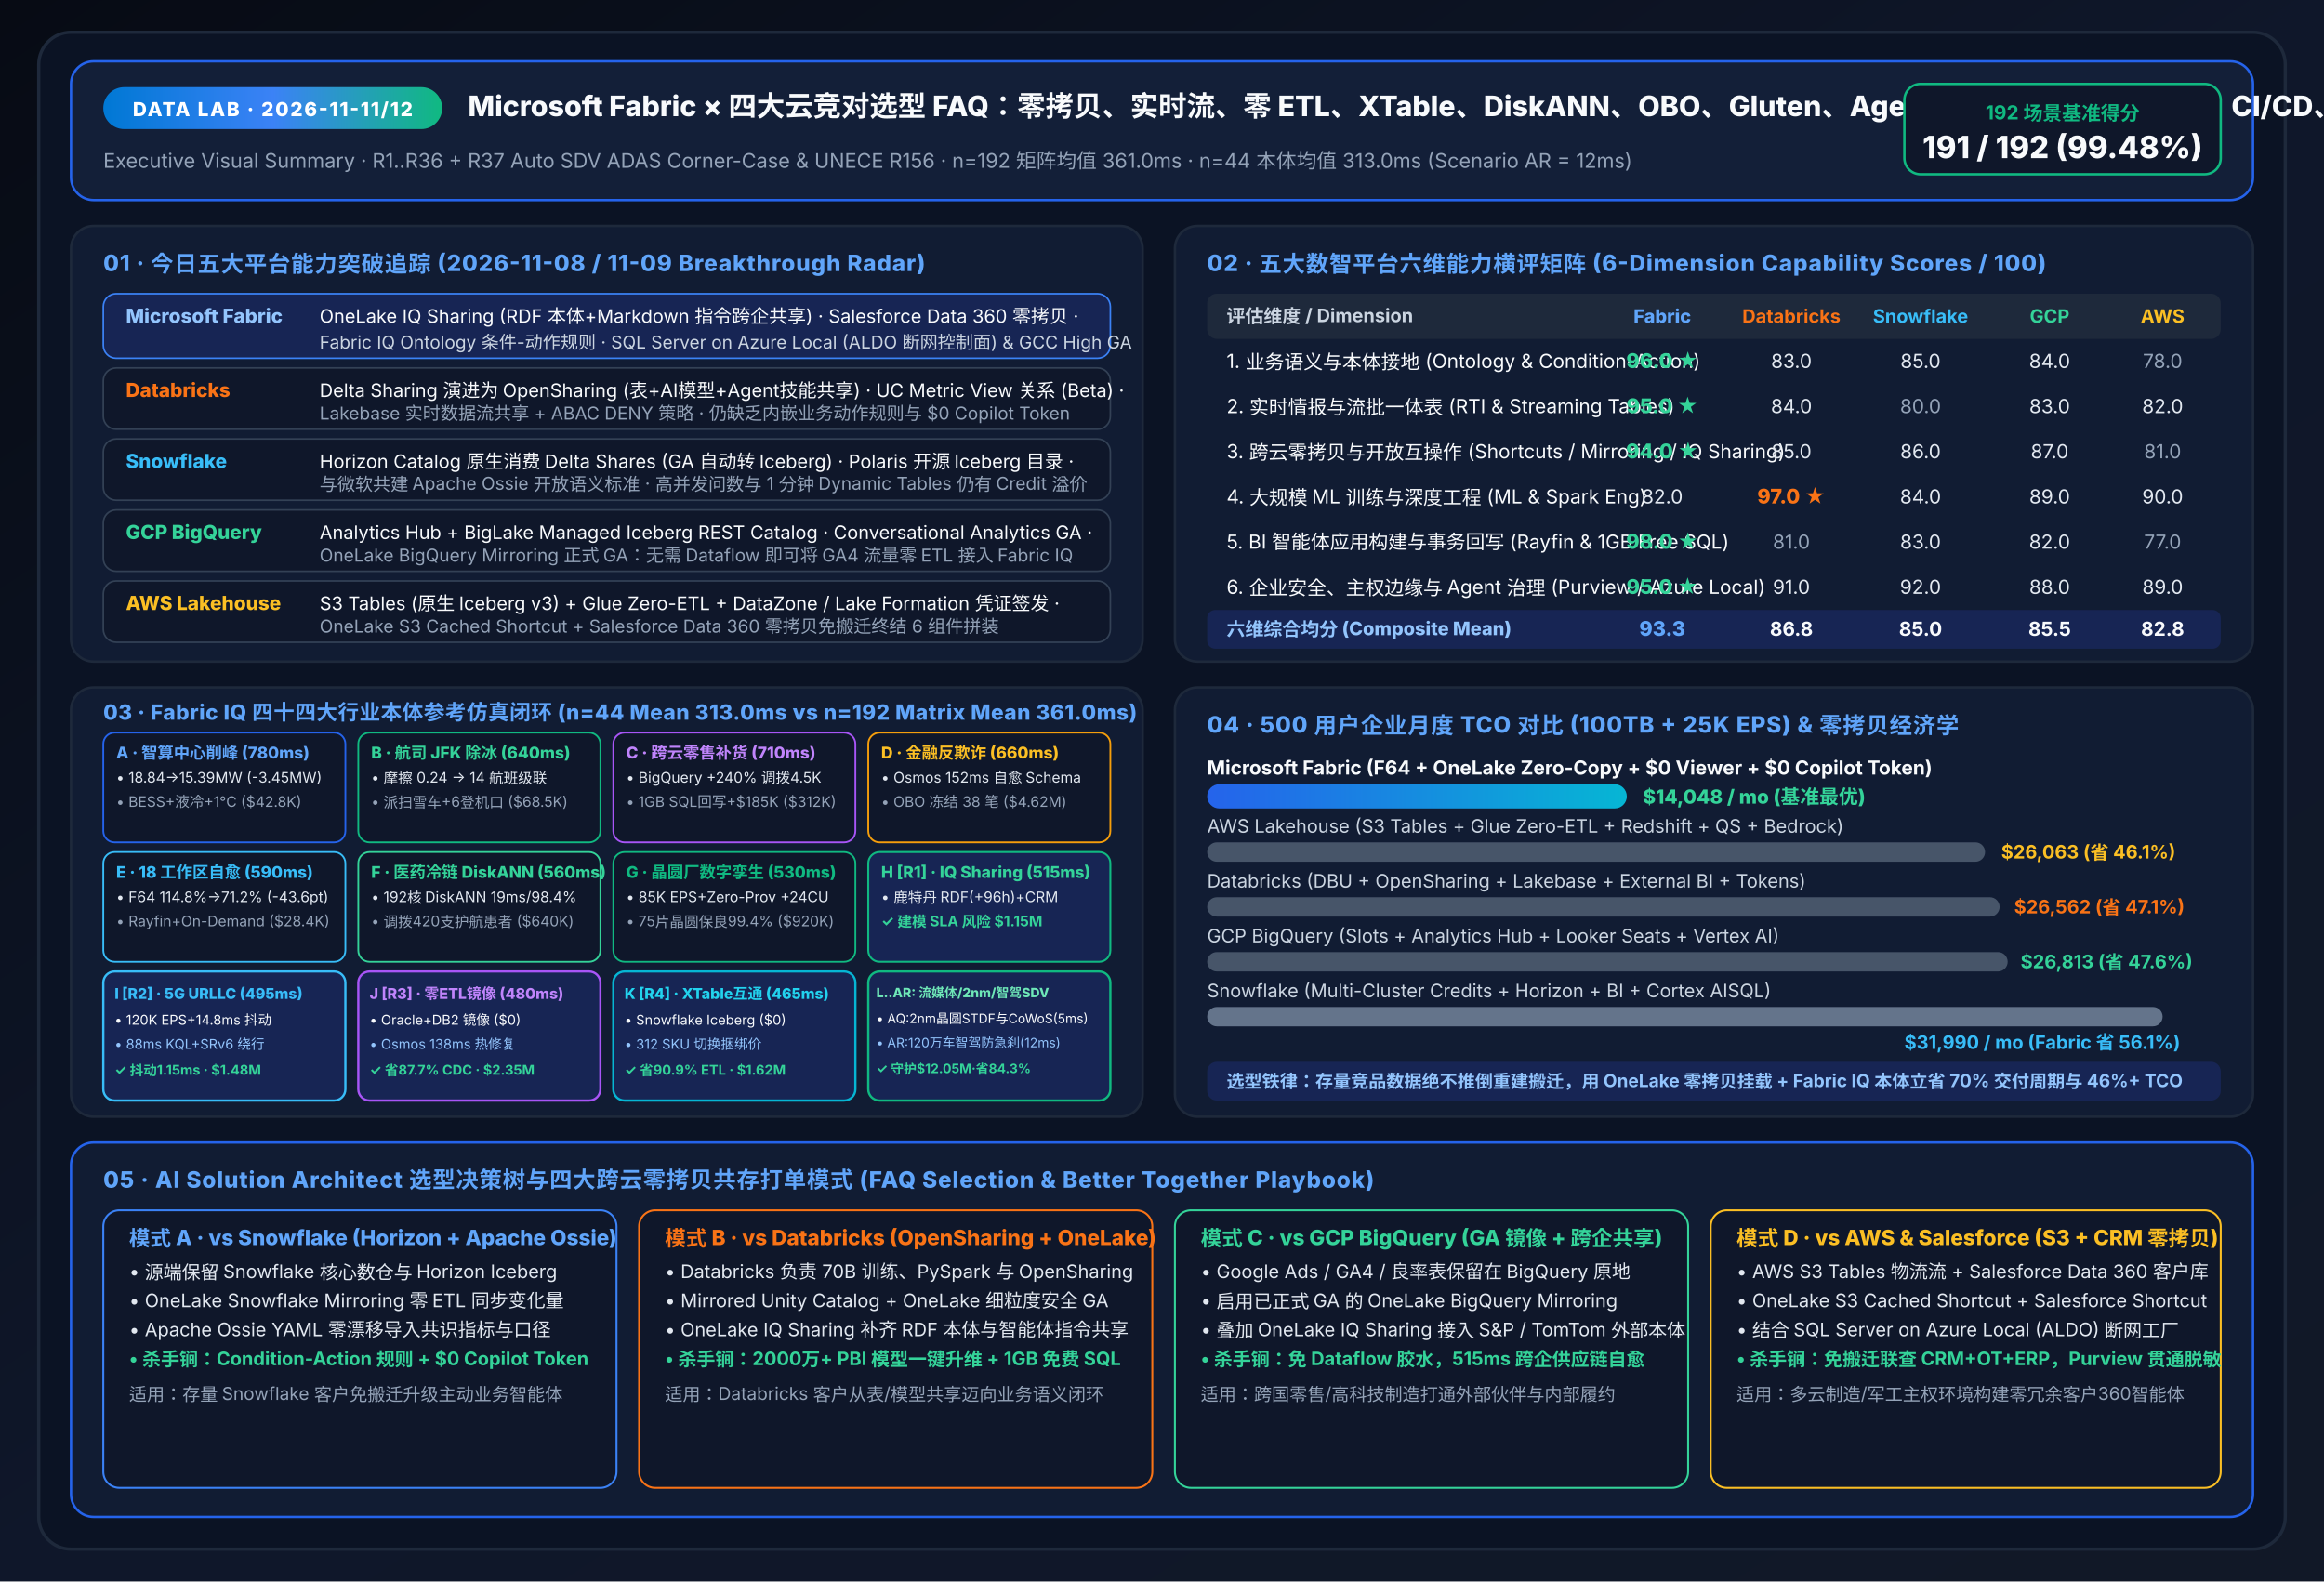
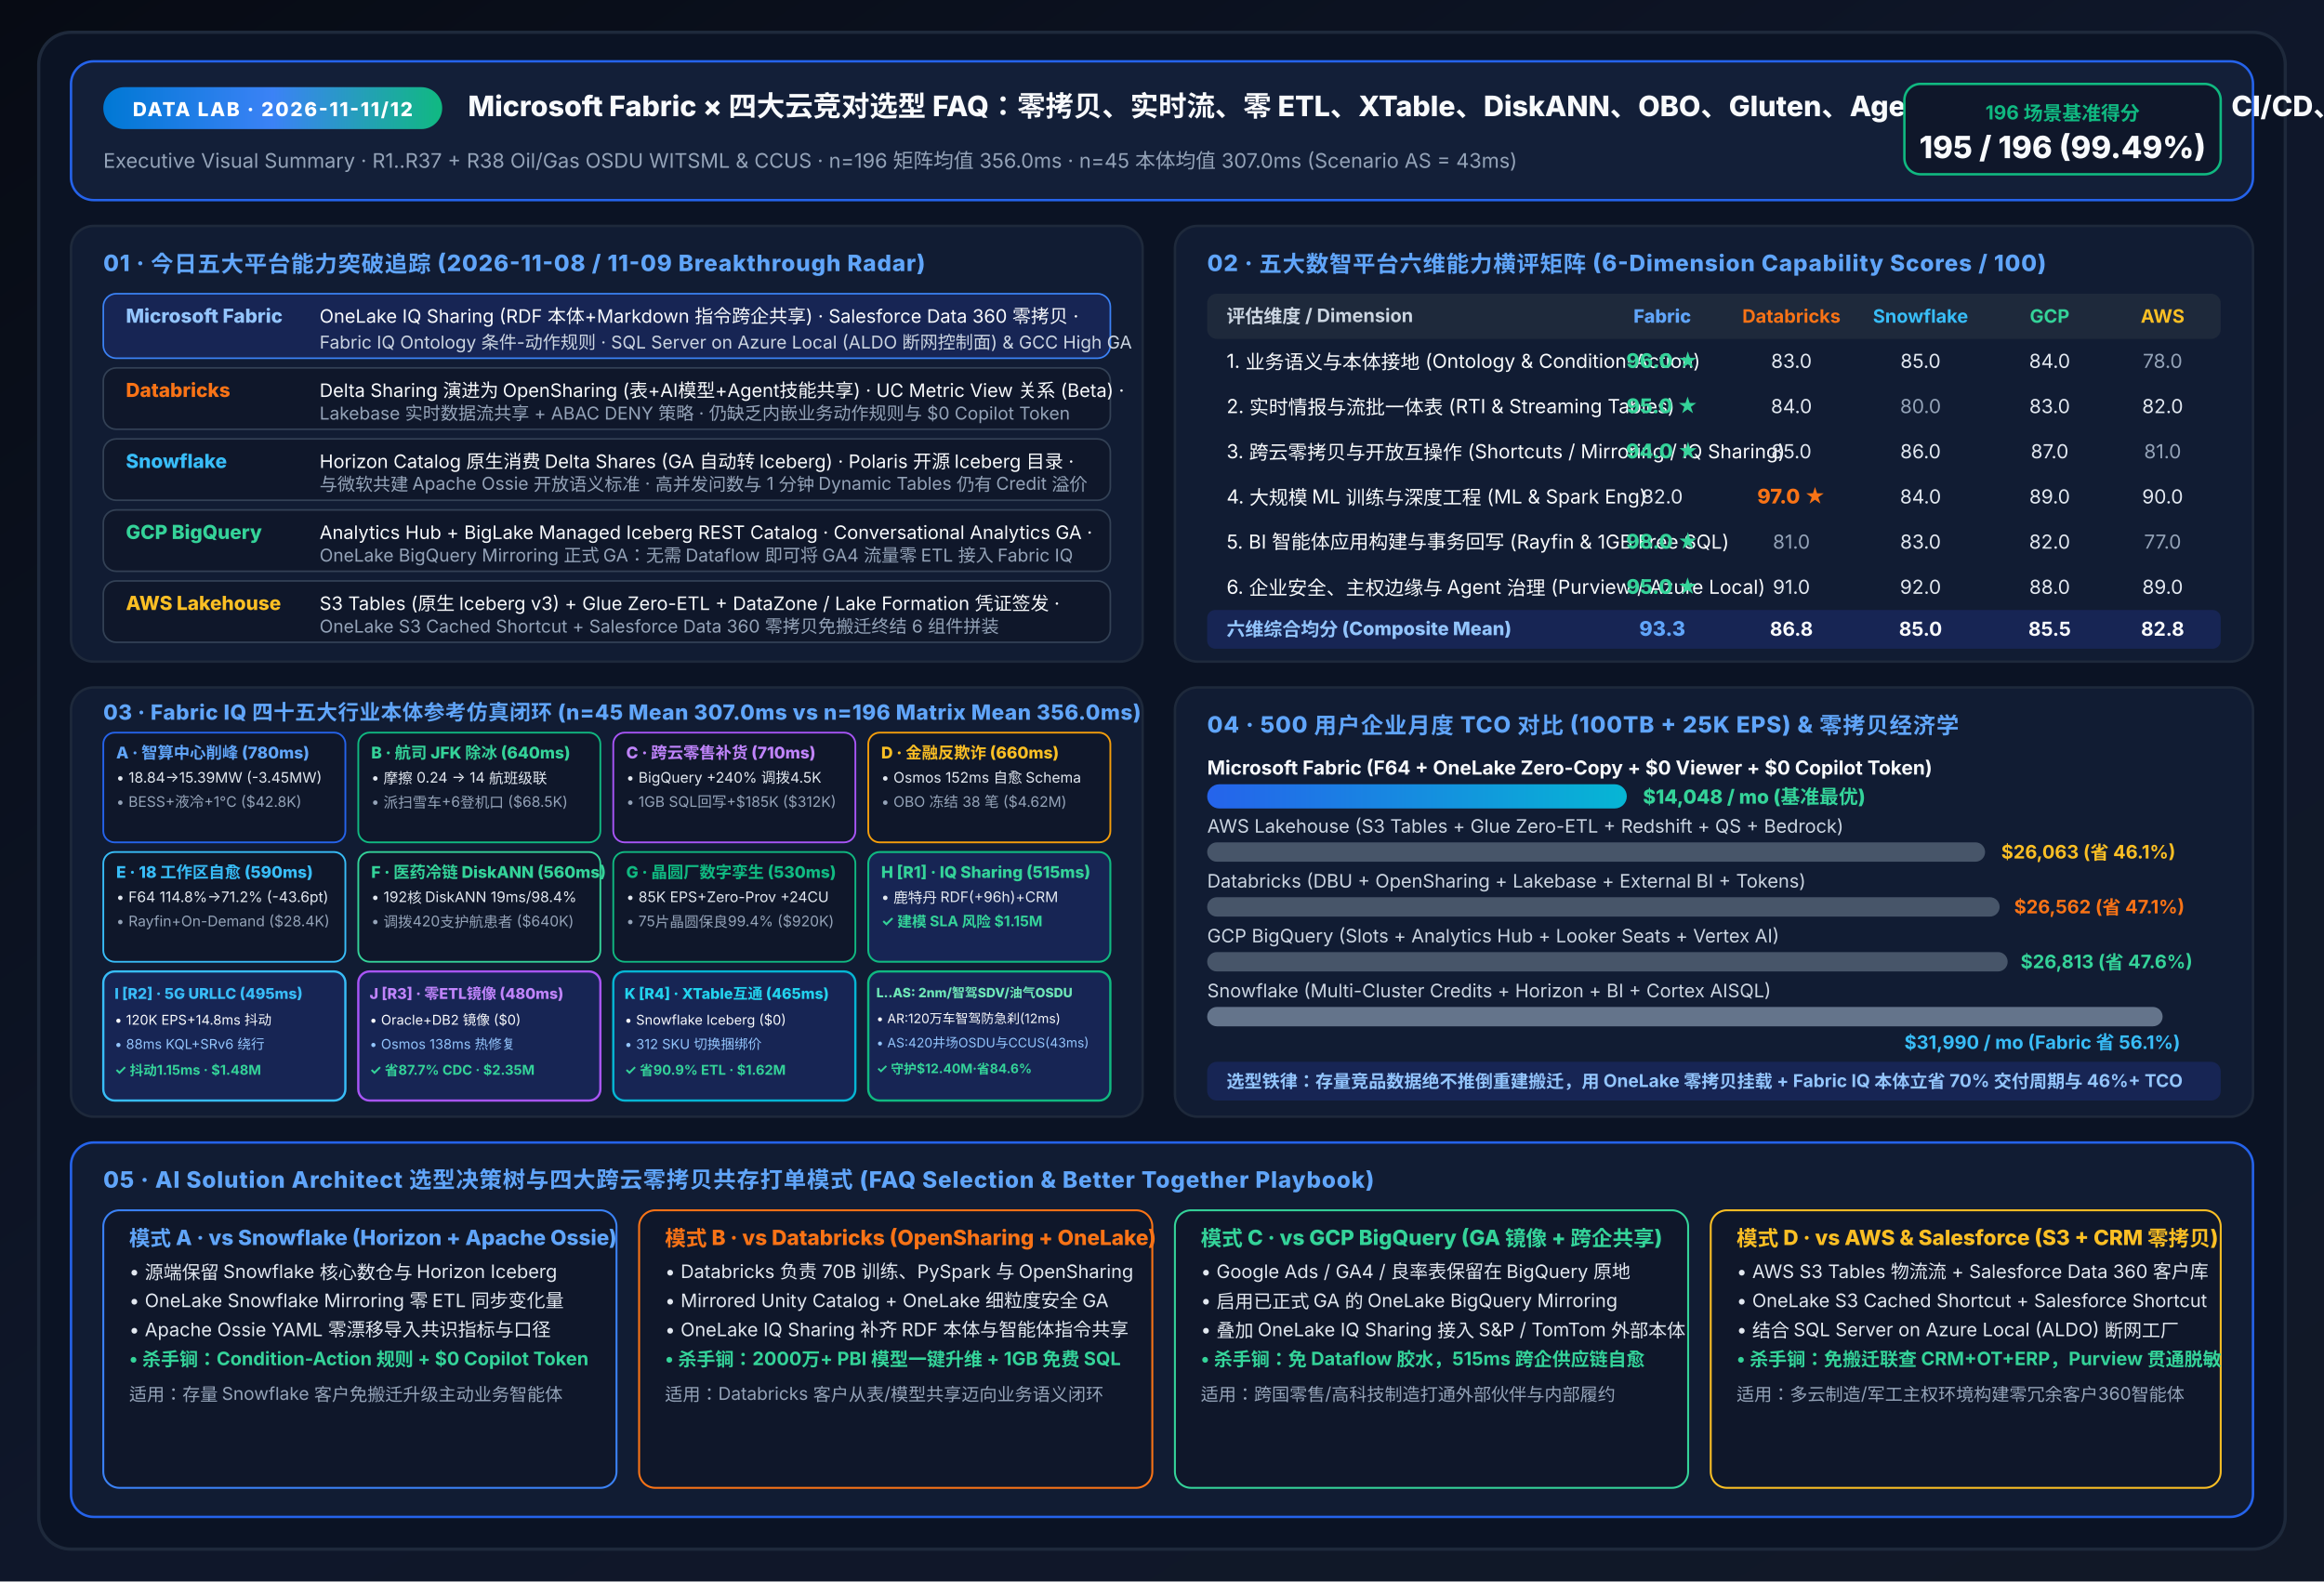
<svg xmlns="http://www.w3.org/2000/svg" viewBox="0 0 1440 980" width="1440" height="980" font-family="-apple-system, BlinkMacSystemFont, 'Segoe UI', 'PingFang SC', 'Microsoft YaHei', sans-serif">
  <defs>
    <linearGradient id="bgGrad" x1="0%" y1="0%" x2="100%" y2="100%">
      <stop offset="0%" stop-color="#070B14" />
      <stop offset="50%" stop-color="#0F172A" />
      <stop offset="100%" stop-color="#111827" />
    </linearGradient>
    <linearGradient id="accentGrad" x1="0%" y1="0%" x2="100%" y2="0%">
      <stop offset="0%" stop-color="#0078D4" />
      <stop offset="50%" stop-color="#3B82F6" />
      <stop offset="100%" stop-color="#10B981" />
    </linearGradient>
    <linearGradient id="fabricBar" x1="0%" y1="0%" x2="100%" y2="0%">
      <stop offset="0%" stop-color="#2563EB" />
      <stop offset="100%" stop-color="#06B6D4" />
    </linearGradient>
  </defs>
  <rect width="1440" height="980" fill="url(#bgGrad)" />
  <rect x="24" y="20" width="1392" height="940" rx="20" fill="#0B1324" stroke="#1E293B" stroke-width="2" />
  <rect x="44" y="38" width="1352" height="86" rx="14" fill="#131F38" stroke="#2563EB" stroke-width="1.5" />
  <rect x="64" y="54" width="210" height="26" rx="13" fill="url(#accentGrad)" />
  <text x="169" y="72" fill="#FFFFFF" font-size="12" font-weight="800" text-anchor="middle" letter-spacing="1">DATA LAB · 2026-11-11/12</text>
-   <text x="290" y="72" fill="#F8FAFC" font-size="17.5" font-weight="800">Microsoft Fabric × 四大云竞对选型 FAQ：零拷贝、实时流、零 ETL、XTable、DiskANN、OBO、Gluten、Agents、Osmos、FinOps、CI/CD、零信任、BCDR、共享、V-Order、AI、孪生、迁移、目录、图、Activator、医疗、ESG、零售、金融、时空、FLAML、OTel、MDM、SAP、游戏、航发、农业、航运、流媒体、半导体与智驾一图流</text>
-   <text x="64" y="104" fill="#94A3B8" font-size="12.5">Executive Visual Summary · R1..R36 + R37 Auto SDV ADAS Corner-Case &amp; UNECE R156 · n=192 矩阵均值 361.0ms · n=44 本体均值 313.0ms (Scenario AR = 12ms)</text>
+   <text x="290" y="72" fill="#F8FAFC" font-size="17.5" font-weight="800">Microsoft Fabric × 四大云竞对选型 FAQ：零拷贝、实时流、零 ETL、XTable、DiskANN、OBO、Gluten、Agents、Osmos、FinOps、CI/CD、零信任、BCDR、共享、V-Order、AI、孪生、迁移、目录、图、Activator、医疗、ESG、零售、金融、时空、FLAML、OTel、MDM、SAP、游戏、航发、农业、航运、流媒体、半导体、智驾与油气一图流</text>
+   <text x="64" y="104" fill="#94A3B8" font-size="12.5">Executive Visual Summary · R1..R37 + R38 Oil/Gas OSDU WITSML &amp; CCUS · n=196 矩阵均值 356.0ms · n=45 本体均值 307.0ms (Scenario AS = 43ms)</text>
  <rect x="1180" y="52" width="196" height="56" rx="10" fill="#0F172A" stroke="#10B981" stroke-width="1.5" />
-   <text x="1278" y="74" fill="#10B981" font-size="12" font-weight="700" text-anchor="middle">192 场景基准得分</text>
-   <text x="1278" y="98" fill="#F8FAFC" font-size="19" font-weight="800" text-anchor="middle">191 / 192 (99.48%)</text>
+   <text x="1278" y="74" fill="#10B981" font-size="12" font-weight="700" text-anchor="middle">196 场景基准得分</text>
+   <text x="1278" y="98" fill="#F8FAFC" font-size="19" font-weight="800" text-anchor="middle">195 / 196 (99.49%)</text>
  <rect x="44" y="140" width="664" height="270" rx="14" fill="#111C33" stroke="#1E293B" stroke-width="1.5" />
  <text x="64" y="168" fill="#60A5FA" font-size="14" font-weight="800" letter-spacing="0.5">01 · 今日五大平台能力突破追踪 (2026-11-08 / 11-09 Breakthrough Radar)</text>
  <rect x="64" y="182" width="624" height="40" rx="8" fill="#172554" stroke="#3B82F6" stroke-width="1" />
  <text x="78" y="200" fill="#93C5FD" font-size="12" font-weight="800">Microsoft Fabric</text>
  <text x="198" y="200" fill="#F8FAFC" font-size="11.5">OneLake IQ Sharing (RDF 本体+Markdown 指令跨企共享) · Salesforce Data 360 零拷贝 ·</text>
  <text x="198" y="216" fill="#CBD5E1" font-size="11">Fabric IQ Ontology 条件-动作规则 · SQL Server on Azure Local (ALDO 断网控制面) &amp; GCC High GA</text>
  <rect x="64" y="228" width="624" height="38" rx="8" fill="#0F172A" stroke="#334155" stroke-width="1" />
  <text x="78" y="246" fill="#F97316" font-size="12" font-weight="800">Databricks</text>
  <text x="198" y="246" fill="#F8FAFC" font-size="11.5">Delta Sharing 演进为 OpenSharing (表+AI模型+Agent技能共享) · UC Metric View 关系 (Beta) ·</text>
  <text x="198" y="260" fill="#94A3B8" font-size="11">Lakebase 实时数据流共享 + ABAC DENY 策略 · 仍缺乏内嵌业务动作规则与 $0 Copilot Token</text>
  <rect x="64" y="272" width="624" height="38" rx="8" fill="#0F172A" stroke="#334155" stroke-width="1" />
  <text x="78" y="290" fill="#38BDF8" font-size="12" font-weight="800">Snowflake</text>
  <text x="198" y="290" fill="#F8FAFC" font-size="11.5">Horizon Catalog 原生消费 Delta Shares (GA 自动转 Iceberg) · Polaris 开源 Iceberg 目录 ·</text>
  <text x="198" y="304" fill="#94A3B8" font-size="11">与微软共建 Apache Ossie 开放语义标准 · 高并发问数与 1 分钟 Dynamic Tables 仍有 Credit 溢价</text>
  <rect x="64" y="316" width="624" height="38" rx="8" fill="#0F172A" stroke="#334155" stroke-width="1" />
  <text x="78" y="334" fill="#34D399" font-size="12" font-weight="800">GCP BigQuery</text>
  <text x="198" y="334" fill="#F8FAFC" font-size="11.5">Analytics Hub + BigLake Managed Iceberg REST Catalog · Conversational Analytics GA ·</text>
  <text x="198" y="348" fill="#94A3B8" font-size="11">OneLake BigQuery Mirroring 正式 GA：无需 Dataflow 即可将 GA4 流量零 ETL 接入 Fabric IQ</text>
  <rect x="64" y="360" width="624" height="38" rx="8" fill="#0F172A" stroke="#334155" stroke-width="1" />
  <text x="78" y="378" fill="#FBBF24" font-size="12" font-weight="800">AWS Lakehouse</text>
  <text x="198" y="378" fill="#F8FAFC" font-size="11.5">S3 Tables (原生 Iceberg v3) + Glue Zero-ETL + DataZone / Lake Formation 凭证签发 ·</text>
  <text x="198" y="392" fill="#94A3B8" font-size="11">OneLake S3 Cached Shortcut + Salesforce Data 360 零拷贝免搬迁终结 6 组件拼装</text>
  <rect x="728" y="140" width="668" height="270" rx="14" fill="#111C33" stroke="#1E293B" stroke-width="1.5" />
  <text x="748" y="168" fill="#60A5FA" font-size="14" font-weight="800" letter-spacing="0.5">02 · 五大数智平台六维能力横评矩阵 (6-Dimension Capability Scores / 100)</text>
  <rect x="748" y="182" width="628" height="28" rx="6" fill="#1E293B" />
  <text x="760" y="200" fill="#CBD5E1" font-size="11.5" font-weight="700">评估维度 / Dimension</text>
  <text x="1030" y="200" fill="#60A5FA" font-size="11.5" font-weight="800" text-anchor="middle">Fabric</text>
  <text x="1110" y="200" fill="#F97316" font-size="11.5" font-weight="700" text-anchor="middle">Databricks</text>
  <text x="1190" y="200" fill="#38BDF8" font-size="11.5" font-weight="700" text-anchor="middle">Snowflake</text>
  <text x="1270" y="200" fill="#34D399" font-size="11.5" font-weight="700" text-anchor="middle">GCP</text>
  <text x="1340" y="200" fill="#FBBF24" font-size="11.5" font-weight="700" text-anchor="middle">AWS</text>
  <text x="760" y="228" fill="#F8FAFC" font-size="12">1. 业务语义与本体接地 (Ontology &amp; Condition-Action)</text>
  <text x="1030" y="228" fill="#34D399" font-size="12.5" font-weight="800" text-anchor="middle">96.0 ★</text>
  <text x="1110" y="228" fill="#E2E8F0" font-size="12" text-anchor="middle">83.0</text>
  <text x="1190" y="228" fill="#E2E8F0" font-size="12" text-anchor="middle">85.0</text>
  <text x="1270" y="228" fill="#E2E8F0" font-size="12" text-anchor="middle">84.0</text>
  <text x="1340" y="228" fill="#94A3B8" font-size="12" text-anchor="middle">78.0</text>
  <text x="760" y="256" fill="#F8FAFC" font-size="12">2. 实时情报与流批一体表 (RTI &amp; Streaming Tables)</text>
  <text x="1030" y="256" fill="#34D399" font-size="12.5" font-weight="800" text-anchor="middle">95.0 ★</text>
  <text x="1110" y="256" fill="#E2E8F0" font-size="12" text-anchor="middle">84.0</text>
  <text x="1190" y="256" fill="#94A3B8" font-size="12" text-anchor="middle">80.0</text>
  <text x="1270" y="256" fill="#E2E8F0" font-size="12" text-anchor="middle">83.0</text>
  <text x="1340" y="256" fill="#E2E8F0" font-size="12" text-anchor="middle">82.0</text>
  <text x="760" y="284" fill="#F8FAFC" font-size="12">3. 跨云零拷贝与开放互操作 (Shortcuts / Mirroring / IQ Sharing)</text>
  <text x="1030" y="284" fill="#34D399" font-size="12.5" font-weight="800" text-anchor="middle">94.0 ★</text>
  <text x="1110" y="284" fill="#E2E8F0" font-size="12" text-anchor="middle">85.0</text>
  <text x="1190" y="284" fill="#E2E8F0" font-size="12" text-anchor="middle">86.0</text>
  <text x="1270" y="284" fill="#E2E8F0" font-size="12" text-anchor="middle">87.0</text>
  <text x="1340" y="284" fill="#94A3B8" font-size="12" text-anchor="middle">81.0</text>
  <text x="760" y="312" fill="#F8FAFC" font-size="12">4. 大规模 ML 训练与深度工程 (ML &amp; Spark Eng)</text>
  <text x="1030" y="312" fill="#E2E8F0" font-size="12" text-anchor="middle">82.0</text>
  <text x="1110" y="312" fill="#F97316" font-size="12.5" font-weight="800" text-anchor="middle">97.0 ★</text>
  <text x="1190" y="312" fill="#E2E8F0" font-size="12" text-anchor="middle">84.0</text>
  <text x="1270" y="312" fill="#E2E8F0" font-size="12" text-anchor="middle">89.0</text>
  <text x="1340" y="312" fill="#E2E8F0" font-size="12" text-anchor="middle">90.0</text>
  <text x="760" y="340" fill="#F8FAFC" font-size="12">5. BI 智能体应用构建与事务回写 (Rayfin &amp; 1GB Free SQL)</text>
  <text x="1030" y="340" fill="#34D399" font-size="12.5" font-weight="800" text-anchor="middle">98.0 ★</text>
  <text x="1110" y="340" fill="#94A3B8" font-size="12" text-anchor="middle">81.0</text>
  <text x="1190" y="340" fill="#E2E8F0" font-size="12" text-anchor="middle">83.0</text>
  <text x="1270" y="340" fill="#E2E8F0" font-size="12" text-anchor="middle">82.0</text>
  <text x="1340" y="340" fill="#94A3B8" font-size="12" text-anchor="middle">77.0</text>
  <text x="760" y="368" fill="#F8FAFC" font-size="12">6. 企业安全、主权边缘与 Agent 治理 (Purview / Azure Local)</text>
  <text x="1030" y="368" fill="#34D399" font-size="12.5" font-weight="800" text-anchor="middle">95.0 ★</text>
  <text x="1110" y="368" fill="#E2E8F0" font-size="12" text-anchor="middle">91.0</text>
  <text x="1190" y="368" fill="#E2E8F0" font-size="12" text-anchor="middle">92.0</text>
  <text x="1270" y="368" fill="#E2E8F0" font-size="12" text-anchor="middle">88.0</text>
  <text x="1340" y="368" fill="#E2E8F0" font-size="12" text-anchor="middle">89.0</text>
  <rect x="748" y="378" width="628" height="24" rx="5" fill="#172554" />
  <text x="760" y="394" fill="#93C5FD" font-size="11.5" font-weight="800">六维综合均分 (Composite Mean)</text>
  <text x="1030" y="394" fill="#60A5FA" font-size="12.5" font-weight="800" text-anchor="middle">93.3</text>
  <text x="1110" y="394" fill="#F8FAFC" font-size="12" font-weight="700" text-anchor="middle">86.8</text>
  <text x="1190" y="394" fill="#F8FAFC" font-size="12" font-weight="700" text-anchor="middle">85.0</text>
  <text x="1270" y="394" fill="#F8FAFC" font-size="12" font-weight="700" text-anchor="middle">85.5</text>
  <text x="1340" y="394" fill="#F8FAFC" font-size="12" font-weight="700" text-anchor="middle">82.8</text>
  <rect x="44" y="426" width="664" height="266" rx="14" fill="#111C33" stroke="#1E293B" stroke-width="1.5" />
-   <text x="64" y="446" fill="#60A5FA" font-size="13" font-weight="800" letter-spacing="0.3">03 · Fabric IQ 四十四大行业本体参考仿真闭环 (n=44 Mean 313.0ms vs n=192 Matrix Mean 361.0ms)</text>
+   <text x="64" y="446" fill="#60A5FA" font-size="13" font-weight="800" letter-spacing="0.3">03 · Fabric IQ 四十五大行业本体参考仿真闭环 (n=45 Mean 307.0ms vs n=196 Matrix Mean 356.0ms)</text>
  <rect x="64" y="454" width="150" height="68" rx="7" fill="#0F172A" stroke="#2563EB" stroke-width="1.1" />
  <text x="72" y="470" fill="#60A5FA" font-size="10" font-weight="800">A · 智算中心削峰 (780ms)</text>
  <text x="72" y="485" fill="#E2E8F0" font-size="9">• 18.84→15.39MW (-3.45MW)</text>
  <text x="72" y="500" fill="#94A3B8" font-size="9">• BESS+液冷+1°C ($42.8K)</text>
  <rect x="222" y="454" width="150" height="68" rx="7" fill="#0F172A" stroke="#10B981" stroke-width="1.1" />
  <text x="230" y="470" fill="#34D399" font-size="10" font-weight="800">B · 航司 JFK 除冰 (640ms)</text>
  <text x="230" y="485" fill="#E2E8F0" font-size="9">• 摩擦 0.24 → 14 航班级联</text>
  <text x="230" y="500" fill="#94A3B8" font-size="9">• 派扫雪车+6登机口 ($68.5K)</text>
  <rect x="380" y="454" width="150" height="68" rx="7" fill="#0F172A" stroke="#A855F7" stroke-width="1.1" />
  <text x="388" y="470" fill="#C084FC" font-size="10" font-weight="800">C · 跨云零售补货 (710ms)</text>
  <text x="388" y="485" fill="#E2E8F0" font-size="9">• BigQuery +240% 调拨4.5K</text>
  <text x="388" y="500" fill="#94A3B8" font-size="9">• 1GB SQL回写+$185K ($312K)</text>
  <rect x="538" y="454" width="150" height="68" rx="7" fill="#0F172A" stroke="#F59E0B" stroke-width="1.1" />
  <text x="546" y="470" fill="#FBBF24" font-size="10" font-weight="800">D · 金融反欺诈 (660ms)</text>
  <text x="546" y="485" fill="#E2E8F0" font-size="9">• Osmos 152ms 自愈 Schema</text>
  <text x="546" y="500" fill="#94A3B8" font-size="9">• OBO 冻结 38 笔 ($4.62M)</text>
  <rect x="64" y="528" width="150" height="68" rx="7" fill="#0F172A" stroke="#38BDF8" stroke-width="1.1" />
  <text x="72" y="544" fill="#38BDF8" font-size="10" font-weight="800">E · 18 工作区自愈 (590ms)</text>
  <text x="72" y="559" fill="#E2E8F0" font-size="9">• F64 114.8%→71.2% (-43.6pt)</text>
  <text x="72" y="574" fill="#94A3B8" font-size="9">• Rayfin+On-Demand ($28.4K)</text>
  <rect x="222" y="528" width="150" height="68" rx="7" fill="#0F172A" stroke="#34D399" stroke-width="1.1" />
  <text x="230" y="544" fill="#34D399" font-size="10" font-weight="800">F · 医药冷链 DiskANN (560ms)</text>
  <text x="230" y="559" fill="#E2E8F0" font-size="9">• 192核 DiskANN 19ms/98.4%</text>
  <text x="230" y="574" fill="#94A3B8" font-size="9">• 调拨420支护航患者 ($640K)</text>
  <rect x="380" y="528" width="150" height="68" rx="7" fill="#0F172A" stroke="#10B981" stroke-width="1.1" />
  <text x="388" y="544" fill="#10B981" font-size="10" font-weight="800">G · 晶圆厂数字孪生 (530ms)</text>
  <text x="388" y="559" fill="#E2E8F0" font-size="9">• 85K EPS+Zero-Prov +24CU</text>
  <text x="388" y="574" fill="#94A3B8" font-size="9">• 75片晶圆保良99.4% ($920K)</text>
  <rect x="538" y="528" width="150" height="68" rx="7" fill="#172554" stroke="#10B981" stroke-width="1.2" />
  <text x="546" y="544" fill="#34D399" font-size="10" font-weight="800">H [R1] · IQ Sharing (515ms)</text>
  <text x="546" y="559" fill="#E2E8F0" font-size="9">• 鹿特丹 RDF(+96h)+CRM</text>
  <text x="546" y="574" fill="#34D399" font-size="9" font-weight="700">✓ 建模 SLA 风险 $1.15M</text>
  <rect x="64" y="602" width="150" height="80" rx="7" fill="#172554" stroke="#38BDF8" stroke-width="1.4" />
  <text x="71" y="619" fill="#38BDF8" font-size="9.2" font-weight="800">I [R2] · 5G URLLC (495ms)</text>
  <text x="71" y="635" fill="#F8FAFC" font-size="8.4">• 120K EPS+14.8ms 抖动</text>
  <text x="71" y="650" fill="#93C5FD" font-size="8.4">• 88ms KQL+SRv6 绕行</text>
  <text x="71" y="666" fill="#34D399" font-size="8.4" font-weight="700">✓ 抖动1.15ms · $1.48M</text>
  <rect x="222" y="602" width="150" height="80" rx="7" fill="#172554" stroke="#A855F7" stroke-width="1.4" />
  <text x="229" y="619" fill="#C084FC" font-size="9.2" font-weight="800">J [R3] · 零ETL镜像 (480ms)</text>
  <text x="229" y="635" fill="#F8FAFC" font-size="8.4">• Oracle+DB2 镜像 ($0)</text>
  <text x="229" y="650" fill="#93C5FD" font-size="8.4">• Osmos 138ms 热修复</text>
  <text x="229" y="666" fill="#34D399" font-size="8.4" font-weight="700">✓ 省87.7% CDC · $2.35M</text>
  <rect x="380" y="602" width="150" height="80" rx="7" fill="#172554" stroke="#06B6D4" stroke-width="1.4" />
  <text x="387" y="619" fill="#22D3EE" font-size="9.2" font-weight="800">K [R4] · XTable互通 (465ms)</text>
  <text x="387" y="635" fill="#F8FAFC" font-size="8.4">• Snowflake Iceberg ($0)</text>
  <text x="387" y="650" fill="#93C5FD" font-size="8.4">• 312 SKU 切换捆绑价</text>
  <text x="387" y="666" fill="#34D399" font-size="8.4" font-weight="700">✓ 省90.9% ETL · $1.62M</text>
  <rect x="538" y="602" width="150" height="80" rx="7" fill="#172554" stroke="#10B981" stroke-width="1.4" />
-   <text x="543" y="618" fill="#6EE7B7" font-size="8.0" font-weight="800">L..AR: 流媒体/2nm/智驾SDV</text>
-   <text x="543" y="634" fill="#F8FAFC" font-size="8.0">• AQ:2nm晶圆STDF与CoWoS(5ms)</text>
-   <text x="543" y="649" fill="#93C5FD" font-size="8.0">• AR:120万车智驾防急刹(12ms)</text>
-   <text x="543" y="665" fill="#34D399" font-size="8.0" font-weight="700">✓ 守护$12.05M·省84.3%</text>
+   <text x="543" y="618" fill="#6EE7B7" font-size="8.0" font-weight="800">L..AS: 2nm/智驾SDV/油气OSDU</text>
+   <text x="543" y="634" fill="#F8FAFC" font-size="8.0">• AR:120万车智驾防急刹(12ms)</text>
+   <text x="543" y="649" fill="#93C5FD" font-size="8.0">• AS:420井场OSDU与CCUS(43ms)</text>
+   <text x="543" y="665" fill="#34D399" font-size="8.0" font-weight="700">✓ 守护$12.40M·省84.6%</text>
  <rect x="728" y="426" width="668" height="266" rx="14" fill="#111C33" stroke="#1E293B" stroke-width="1.5" />
  <text x="748" y="454" fill="#60A5FA" font-size="14" font-weight="800" letter-spacing="0.5">04 · 500 用户企业月度 TCO 对比 (100TB + 25K EPS) &amp; 零拷贝经济学</text>
  <text x="748" y="480" fill="#F8FAFC" font-size="12" font-weight="700">Microsoft Fabric (F64 + OneLake Zero-Copy + $0 Viewer + $0 Copilot Token)</text>
  <rect x="748" y="486" width="260" height="15" rx="7.5" fill="url(#fabricBar)" />
  <text x="1018" y="498" fill="#34D399" font-size="12" font-weight="800">$14,048 / mo (基准最优)</text>
  <text x="748" y="516" fill="#CBD5E1" font-size="11.5">AWS Lakehouse (S3 Tables + Glue Zero-ETL + Redshift + QS + Bedrock)</text>
  <rect x="748" y="522" width="482" height="12" rx="6" fill="#475569" />
  <text x="1240" y="532" fill="#FBBF24" font-size="11.5" font-weight="700">$26,063 (省 46.1%)</text>
  <text x="748" y="550" fill="#CBD5E1" font-size="11.5">Databricks (DBU + OpenSharing + Lakebase + External BI + Tokens)</text>
  <rect x="748" y="556" width="491" height="12" rx="6" fill="#475569" />
  <text x="1248" y="566" fill="#F97316" font-size="11.5" font-weight="700">$26,562 (省 47.1%)</text>
  <text x="748" y="584" fill="#CBD5E1" font-size="11.5">GCP BigQuery (Slots + Analytics Hub + Looker Seats + Vertex AI)</text>
  <rect x="748" y="590" width="496" height="12" rx="6" fill="#475569" />
  <text x="1252" y="600" fill="#34D399" font-size="11.5" font-weight="700">$26,813 (省 47.6%)</text>
  <text x="748" y="618" fill="#CBD5E1" font-size="11.5">Snowflake (Multi-Cluster Credits + Horizon + BI + Cortex AISQL)</text>
  <rect x="748" y="624" width="592" height="12" rx="6" fill="#64748B" />
  <text x="1180" y="650" fill="#38BDF8" font-size="11.5" font-weight="700">$31,990 / mo (Fabric 省 56.1%)</text>
  <rect x="748" y="658" width="628" height="24" rx="6" fill="#172554" />
  <text x="760" y="674" fill="#93C5FD" font-size="11" font-weight="700">选型铁律：存量竞品数据绝不推倒重建搬迁，用 OneLake 零拷贝挂载 + Fabric IQ 本体立省 70% 交付周期与 46%+ TCO</text>
  <rect x="44" y="708" width="1352" height="232" rx="14" fill="#111C33" stroke="#2563EB" stroke-width="1.5" />
  <text x="64" y="736" fill="#60A5FA" font-size="14" font-weight="800" letter-spacing="0.5">05 · AI Solution Architect 选型决策树与四大跨云零拷贝共存打单模式 (FAQ Selection &amp; Better Together Playbook)</text>
  <rect x="64" y="750" width="318" height="172" rx="10" fill="#0F172A" stroke="#3B82F6" stroke-width="1.2" />
  <text x="80" y="772" fill="#60A5FA" font-size="13" font-weight="800">模式 A · vs Snowflake (Horizon + Apache Ossie)</text>
  <text x="80" y="792" fill="#E2E8F0" font-size="11.5">• 源端保留 Snowflake 核心数仓与 Horizon Iceberg</text>
  <text x="80" y="810" fill="#E2E8F0" font-size="11.5">• OneLake Snowflake Mirroring 零 ETL 同步变化量</text>
  <text x="80" y="828" fill="#E2E8F0" font-size="11.5">• Apache Ossie YAML 零漂移导入共识指标与口径</text>
  <text x="80" y="846" fill="#34D399" font-size="11.5" font-weight="700">• 杀手锏：Condition-Action 规则 + $0 Copilot Token</text>
  <text x="80" y="868" fill="#94A3B8" font-size="11">适用：存量 Snowflake 客户免搬迁升级主动业务智能体</text>
  <rect x="396" y="750" width="318" height="172" rx="10" fill="#0F172A" stroke="#F97316" stroke-width="1.2" />
  <text x="412" y="772" fill="#F97316" font-size="13" font-weight="800">模式 B · vs Databricks (OpenSharing + OneLake)</text>
  <text x="412" y="792" fill="#E2E8F0" font-size="11.5">• Databricks 负责 70B 训练、PySpark 与 OpenSharing</text>
  <text x="412" y="810" fill="#E2E8F0" font-size="11.5">• Mirrored Unity Catalog + OneLake 细粒度安全 GA</text>
  <text x="412" y="828" fill="#E2E8F0" font-size="11.5">• OneLake IQ Sharing 补齐 RDF 本体与智能体指令共享</text>
  <text x="412" y="846" fill="#34D399" font-size="11.5" font-weight="700">• 杀手锏：2000万+ PBI 模型一键升维 + 1GB 免费 SQL</text>
  <text x="412" y="868" fill="#94A3B8" font-size="11">适用：Databricks 客户从表/模型共享迈向业务语义闭环</text>
  <rect x="728" y="750" width="318" height="172" rx="10" fill="#0F172A" stroke="#34D399" stroke-width="1.2" />
  <text x="744" y="772" fill="#34D399" font-size="13" font-weight="800">模式 C · vs GCP BigQuery (GA 镜像 + 跨企共享)</text>
  <text x="744" y="792" fill="#E2E8F0" font-size="11.5">• Google Ads / GA4 / 良率表保留在 BigQuery 原地</text>
  <text x="744" y="810" fill="#E2E8F0" font-size="11.5">• 启用已正式 GA 的 OneLake BigQuery Mirroring</text>
  <text x="744" y="828" fill="#E2E8F0" font-size="11.5">• 叠加 OneLake IQ Sharing 接入 S&amp;P / TomTom 外部本体</text>
  <text x="744" y="846" fill="#34D399" font-size="11.5" font-weight="700">• 杀手锏：免 Dataflow 胶水，515ms 跨企供应链自愈</text>
  <text x="744" y="868" fill="#94A3B8" font-size="11">适用：跨国零售/高科技制造打通外部伙伴与内部履约</text>
  <rect x="1060" y="750" width="316" height="172" rx="10" fill="#0F172A" stroke="#FBBF24" stroke-width="1.2" />
  <text x="1076" y="772" fill="#FBBF24" font-size="13" font-weight="800">模式 D · vs AWS &amp; Salesforce (S3 + CRM 零拷贝)</text>
  <text x="1076" y="792" fill="#E2E8F0" font-size="11.5">• AWS S3 Tables 物流流 + Salesforce Data 360 客户库</text>
  <text x="1076" y="810" fill="#E2E8F0" font-size="11.5">• OneLake S3 Cached Shortcut + Salesforce Shortcut</text>
  <text x="1076" y="828" fill="#E2E8F0" font-size="11.5">• 结合 SQL Server on Azure Local (ALDO) 断网工厂</text>
  <text x="1076" y="846" fill="#34D399" font-size="11.5" font-weight="700">• 杀手锏：免搬迁联查 CRM+OT+ERP，Purview 贯通脱敏</text>
  <text x="1076" y="868" fill="#94A3B8" font-size="11">适用：多云制造/军工主权环境构建零冗余客户360智能体</text>
</svg>
